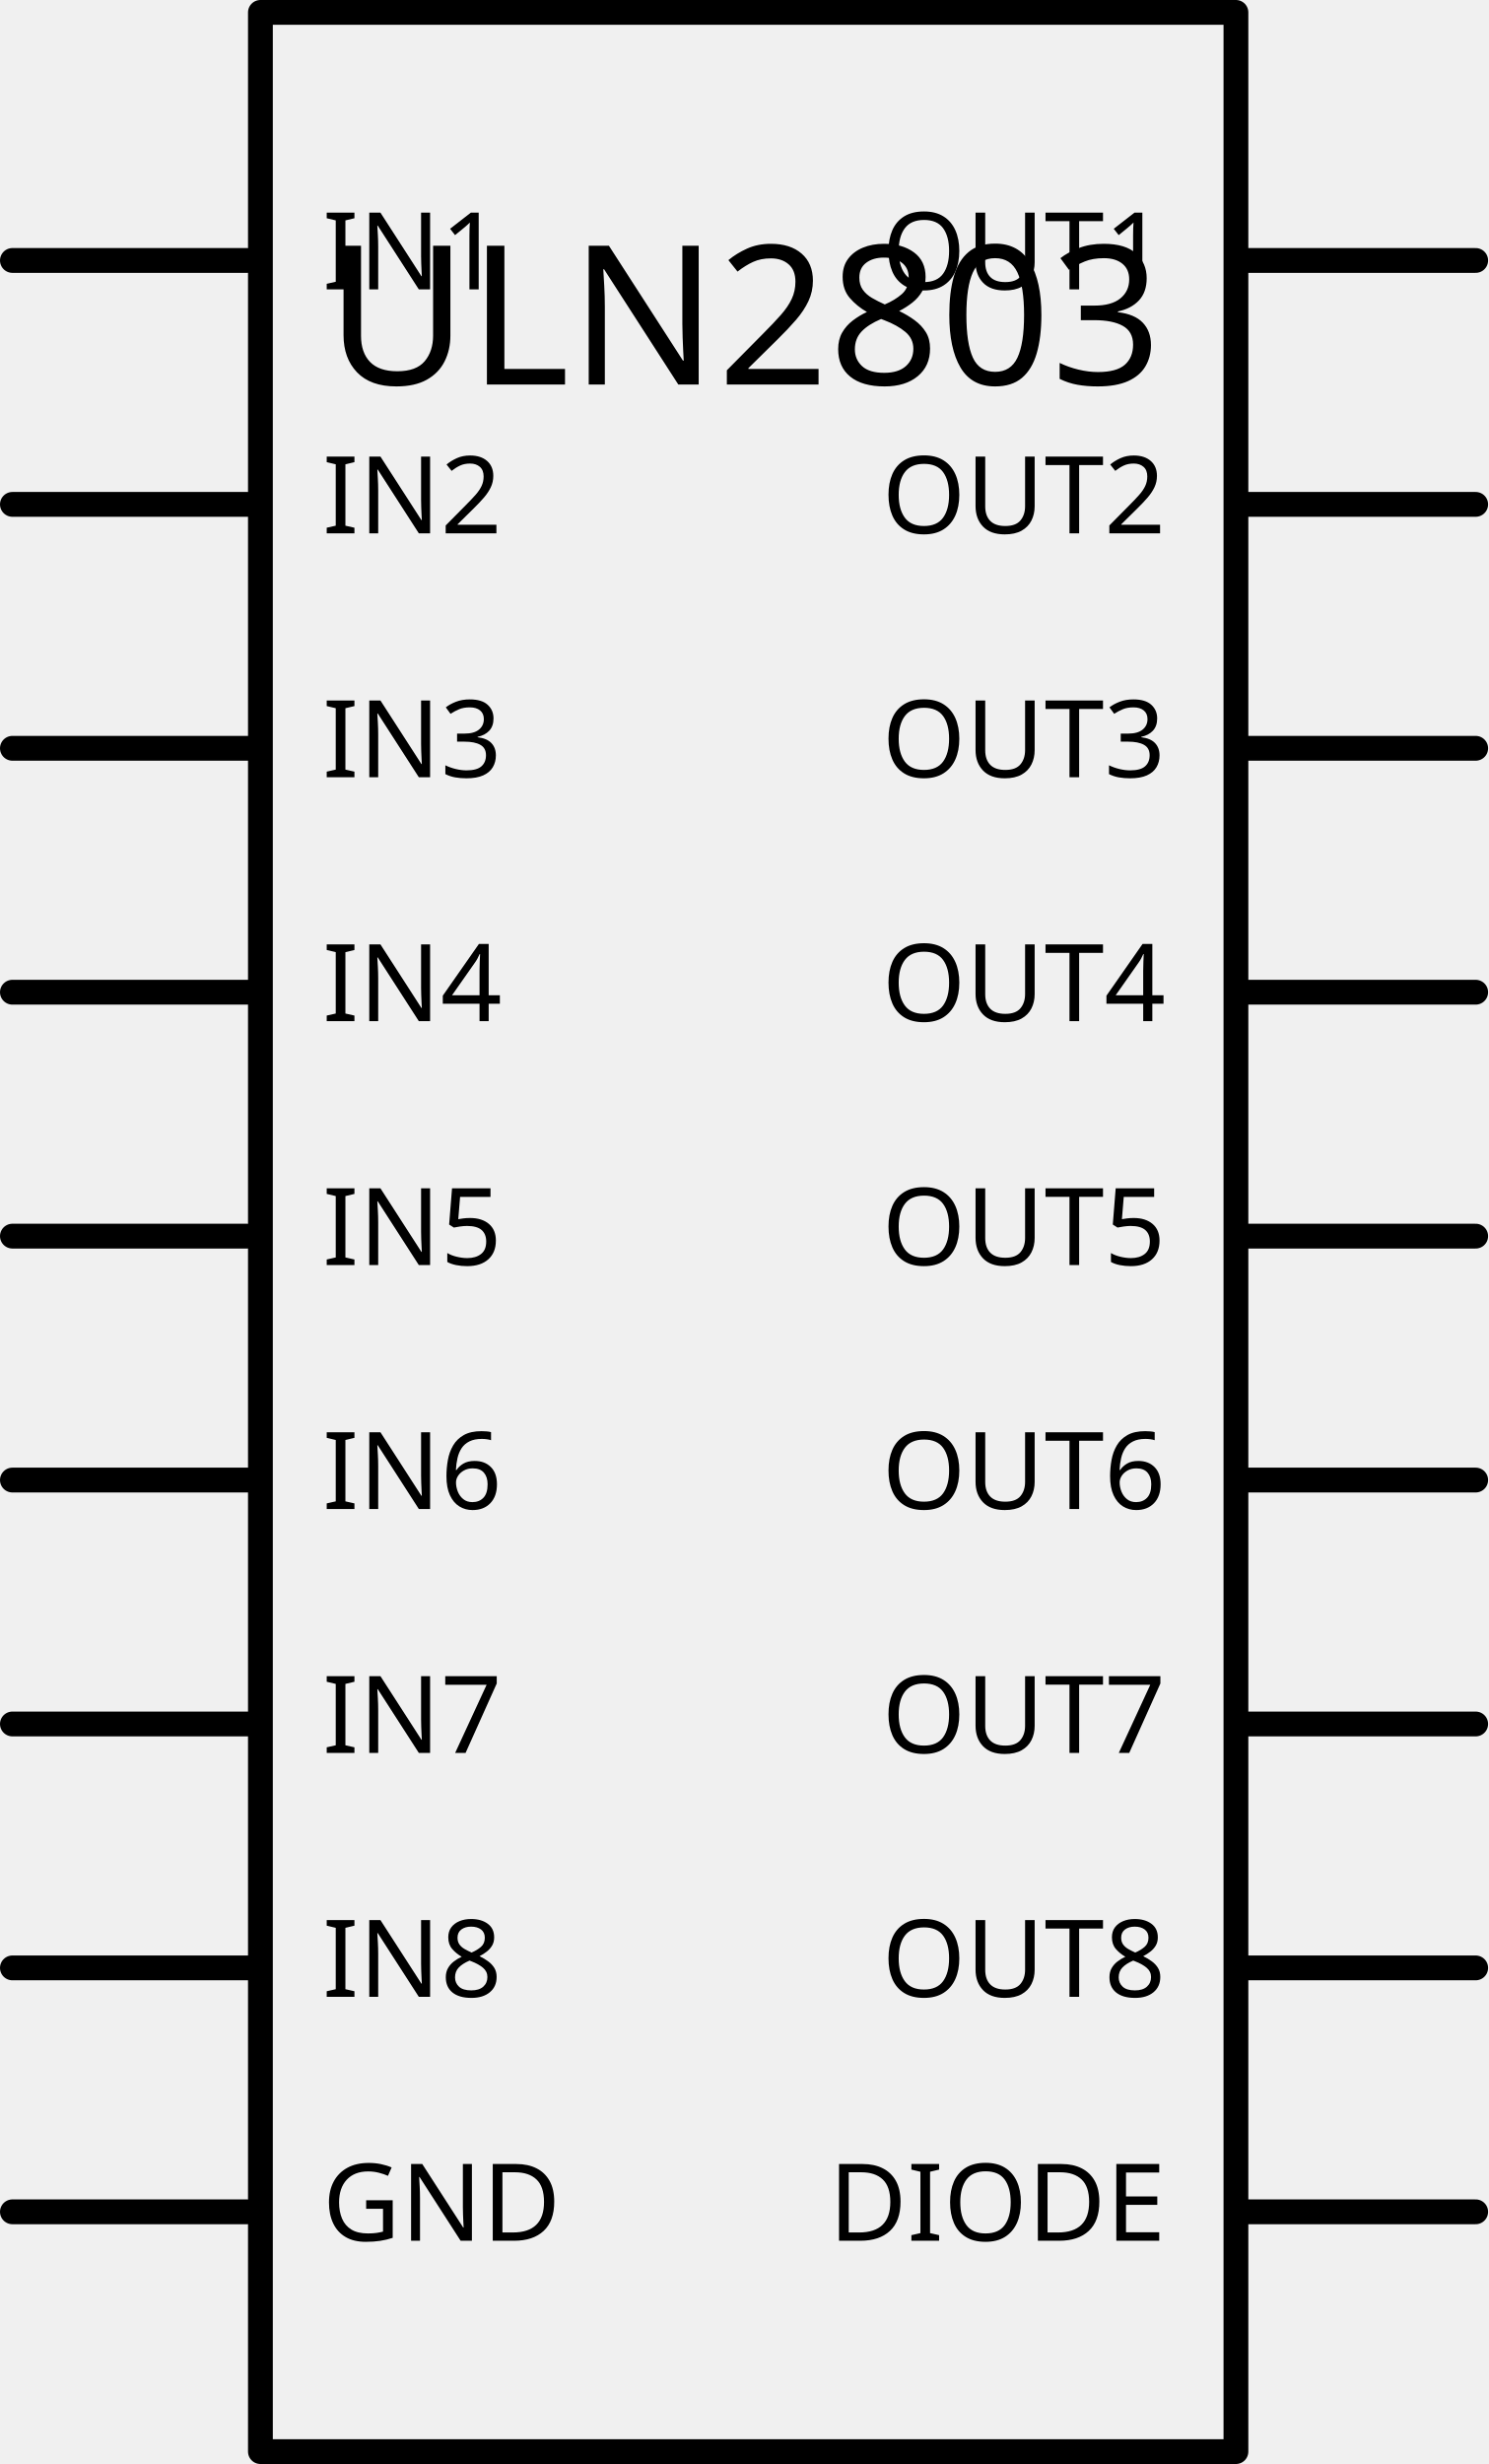
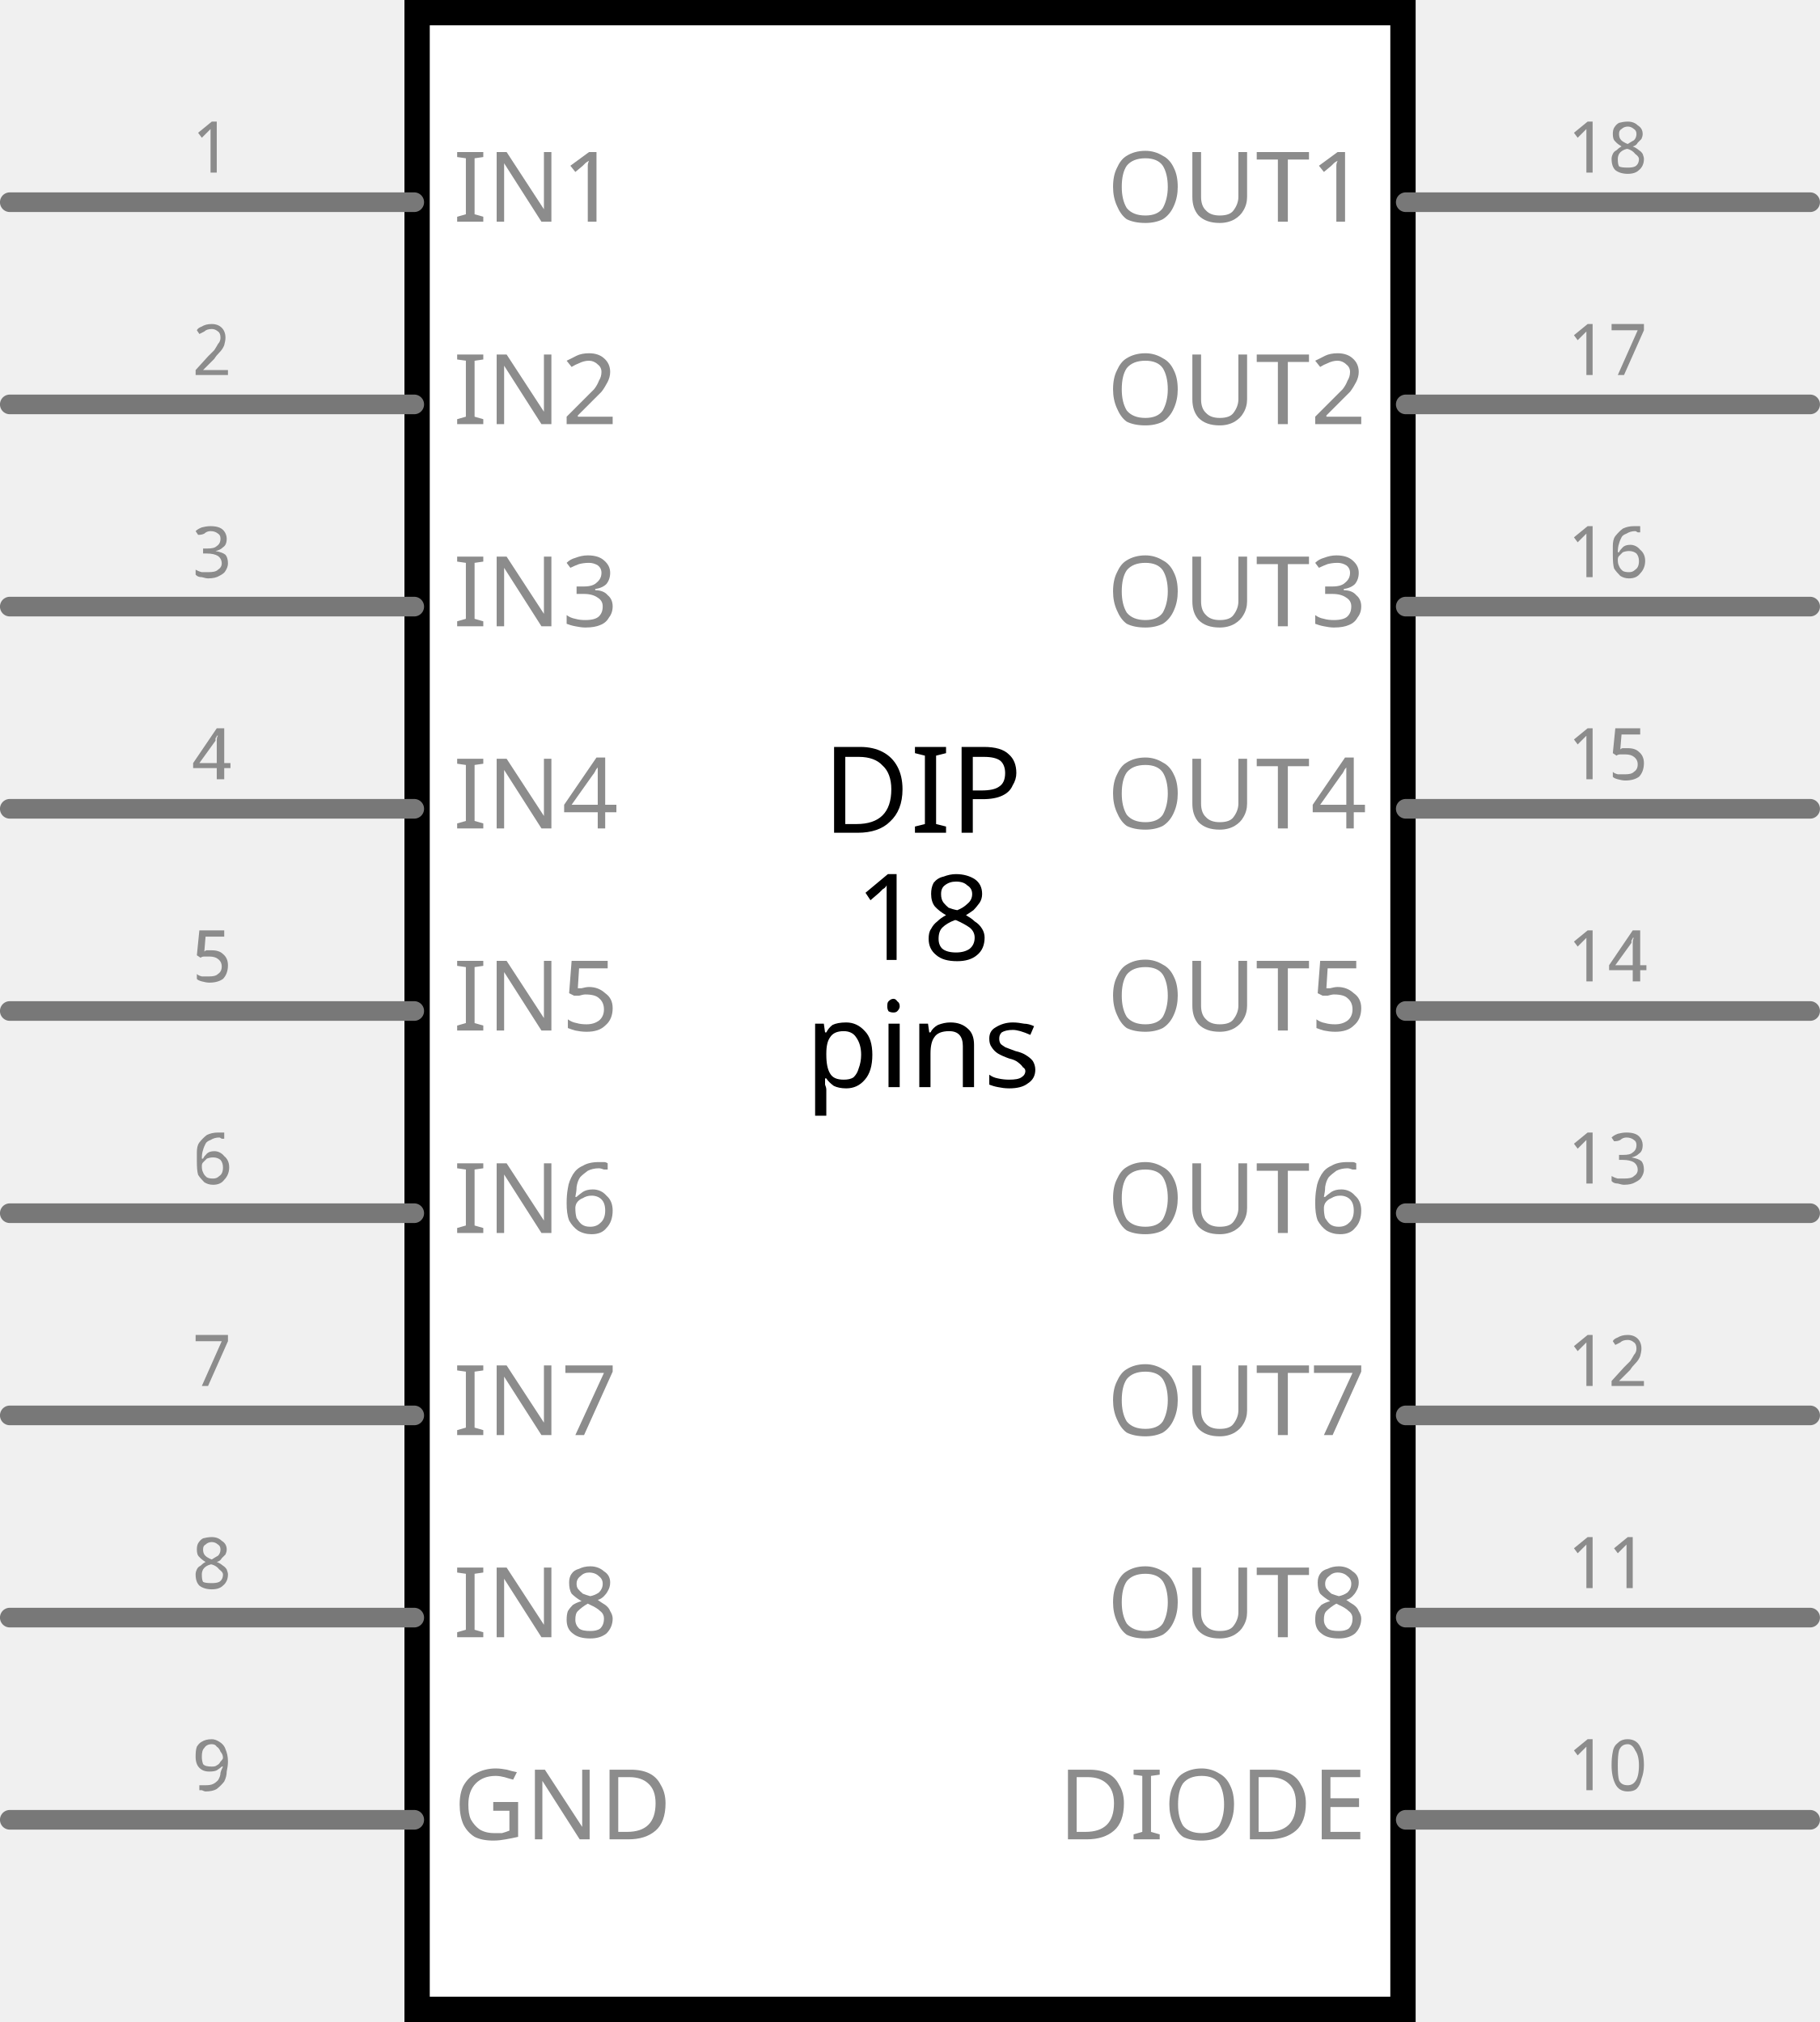
- <svg xmlns="http://www.w3.org/2000/svg" width="1.8in" x="0in" version="1.2" y="0in" height="2.98in" viewBox="0 0 1800 2980" baseProfile="tiny">
+ <svg xmlns="http://www.w3.org/2000/svg" version="1.2" baseProfile="tiny" x="0in" y="0in" width="0.9in" height="1in" viewBox="0 0 22.86 25.4">
  <g id="schematic">
-     <rect width="1180" x="315" y="15" fill="none" height="2950" stroke="#000000" stroke-linejoin="round" stroke-linecap="round" stroke-width="30" />
-     <text x="900" y="465" font-family="DroidSans" fill="#000000" text-anchor="middle" stroke="none" id="label" font-size="235">ULN2803</text>
-     <line fill="none" stroke="#000000" stroke-linejoin="round" stroke-linecap="round" y1="315" stroke-width="30" x1="15" y2="315" x2="300" />
-     <rect width="300" x="0" y="300" fill="none" height="30" stroke="none" id="connector0pin" stroke-width="0" />
-     <rect width="30" x="0" y="300" fill="none" height="30" stroke="none" id="connector0terminal" stroke-width="0" />
-     <text x="390" y="350" font-family="DroidSans" fill="#000000" text-anchor="start" stroke="none" id="label0" font-size="130">IN1</text>
-     <line fill="none" stroke="#000000" stroke-linejoin="round" stroke-linecap="round" y1="315" stroke-width="30" x1="1500" y2="315" x2="1785" />
-     <rect width="300" x="1500" y="300" fill="none" height="30" stroke="none" id="connector17pin" stroke-width="0" />
-     <rect width="30" x="1770" y="300" fill="none" height="30" stroke="none" id="connector17terminal" stroke-width="0" />
-     <text x="1410" y="350" font-family="DroidSans" fill="#000000" text-anchor="end" stroke="none" id="label17" font-size="130">OUT1</text>
-     <line fill="none" stroke="#000000" stroke-linejoin="round" stroke-linecap="round" y1="610" stroke-width="30" x1="15" y2="610" x2="300" />
-     <rect width="300" x="0" y="595" fill="none" height="30" stroke="none" id="connector1pin" stroke-width="0" />
-     <rect width="30" x="0" y="595" fill="none" height="30" stroke="none" id="connector1terminal" stroke-width="0" />
-     <text x="390" y="645" font-family="DroidSans" fill="#000000" text-anchor="start" stroke="none" id="label1" font-size="130">IN2</text>
-     <line fill="none" stroke="#000000" stroke-linejoin="round" stroke-linecap="round" y1="610" stroke-width="30" x1="1500" y2="610" x2="1785" />
-     <rect width="300" x="1500" y="595" fill="none" height="30" stroke="none" id="connector16pin" stroke-width="0" />
-     <rect width="30" x="1770" y="595" fill="none" height="30" stroke="none" id="connector16terminal" stroke-width="0" />
-     <text x="1410" y="645" font-family="DroidSans" fill="#000000" text-anchor="end" stroke="none" id="label16" font-size="130">OUT2</text>
-     <line fill="none" stroke="#000000" stroke-linejoin="round" stroke-linecap="round" y1="905" stroke-width="30" x1="15" y2="905" x2="300" />
-     <rect width="300" x="0" y="890" fill="none" height="30" stroke="none" id="connector2pin" stroke-width="0" />
-     <rect width="30" x="0" y="890" fill="none" height="30" stroke="none" id="connector2terminal" stroke-width="0" />
-     <text x="390" y="940" font-family="DroidSans" fill="#000000" text-anchor="start" stroke="none" id="label2" font-size="130">IN3</text>
-     <line fill="none" stroke="#000000" stroke-linejoin="round" stroke-linecap="round" y1="905" stroke-width="30" x1="1500" y2="905" x2="1785" />
-     <rect width="300" x="1500" y="890" fill="none" height="30" stroke="none" id="connector15pin" stroke-width="0" />
-     <rect width="30" x="1770" y="890" fill="none" height="30" stroke="none" id="connector15terminal" stroke-width="0" />
-     <text x="1410" y="940" font-family="DroidSans" fill="#000000" text-anchor="end" stroke="none" id="label15" font-size="130">OUT3</text>
-     <line fill="none" stroke="#000000" stroke-linejoin="round" stroke-linecap="round" y1="1200" stroke-width="30" x1="15" y2="1200" x2="300" />
-     <rect width="300" x="0" y="1185" fill="none" height="30" stroke="none" id="connector3pin" stroke-width="0" />
-     <rect width="30" x="0" y="1185" fill="none" height="30" stroke="none" id="connector3terminal" stroke-width="0" />
-     <text x="390" y="1235" font-family="DroidSans" fill="#000000" text-anchor="start" stroke="none" id="label3" font-size="130">IN4</text>
-     <line fill="none" stroke="#000000" stroke-linejoin="round" stroke-linecap="round" y1="1200" stroke-width="30" x1="1500" y2="1200" x2="1785" />
-     <rect width="300" x="1500" y="1185" fill="none" height="30" stroke="none" id="connector14pin" stroke-width="0" />
-     <rect width="30" x="1770" y="1185" fill="none" height="30" stroke="none" id="connector14terminal" stroke-width="0" />
-     <text x="1410" y="1235" font-family="DroidSans" fill="#000000" text-anchor="end" stroke="none" id="label14" font-size="130">OUT4</text>
-     <line fill="none" stroke="#000000" stroke-linejoin="round" stroke-linecap="round" y1="1495" stroke-width="30" x1="15" y2="1495" x2="300" />
-     <rect width="300" x="0" y="1480" fill="none" height="30" stroke="none" id="connector4pin" stroke-width="0" />
-     <rect width="30" x="0" y="1480" fill="none" height="30" stroke="none" id="connector4terminal" stroke-width="0" />
-     <text x="390" y="1530" font-family="DroidSans" fill="#000000" text-anchor="start" stroke="none" id="label4" font-size="130">IN5</text>
-     <line fill="none" stroke="#000000" stroke-linejoin="round" stroke-linecap="round" y1="1495" stroke-width="30" x1="1500" y2="1495" x2="1785" />
-     <rect width="300" x="1500" y="1480" fill="none" height="30" stroke="none" id="connector13pin" stroke-width="0" />
-     <rect width="30" x="1770" y="1480" fill="none" height="30" stroke="none" id="connector13terminal" stroke-width="0" />
-     <text x="1410" y="1530" font-family="DroidSans" fill="#000000" text-anchor="end" stroke="none" id="label13" font-size="130">OUT5</text>
-     <line fill="none" stroke="#000000" stroke-linejoin="round" stroke-linecap="round" y1="1790" stroke-width="30" x1="15" y2="1790" x2="300" />
-     <rect width="300" x="0" y="1775" fill="none" height="30" stroke="none" id="connector5pin" stroke-width="0" />
-     <rect width="30" x="0" y="1775" fill="none" height="30" stroke="none" id="connector5terminal" stroke-width="0" />
-     <text x="390" y="1825" font-family="DroidSans" fill="#000000" text-anchor="start" stroke="none" id="label5" font-size="130">IN6</text>
-     <line fill="none" stroke="#000000" stroke-linejoin="round" stroke-linecap="round" y1="1790" stroke-width="30" x1="1500" y2="1790" x2="1785" />
-     <rect width="300" x="1500" y="1775" fill="none" height="30" stroke="none" id="connector12pin" stroke-width="0" />
-     <rect width="30" x="1770" y="1775" fill="none" height="30" stroke="none" id="connector12terminal" stroke-width="0" />
-     <text x="1410" y="1825" font-family="DroidSans" fill="#000000" text-anchor="end" stroke="none" id="label12" font-size="130">OUT6</text>
-     <line fill="none" stroke="#000000" stroke-linejoin="round" stroke-linecap="round" y1="2085" stroke-width="30" x1="15" y2="2085" x2="300" />
-     <rect width="300" x="0" y="2070" fill="none" height="30" stroke="none" id="connector6pin" stroke-width="0" />
-     <rect width="30" x="0" y="2070" fill="none" height="30" stroke="none" id="connector6terminal" stroke-width="0" />
-     <text x="390" y="2120" font-family="DroidSans" fill="#000000" text-anchor="start" stroke="none" id="label6" font-size="130">IN7</text>
-     <line fill="none" stroke="#000000" stroke-linejoin="round" stroke-linecap="round" y1="2085" stroke-width="30" x1="1500" y2="2085" x2="1785" />
-     <rect width="300" x="1500" y="2070" fill="none" height="30" stroke="none" id="connector11pin" stroke-width="0" />
-     <rect width="30" x="1770" y="2070" fill="none" height="30" stroke="none" id="connector11terminal" stroke-width="0" />
-     <text x="1410" y="2120" font-family="DroidSans" fill="#000000" text-anchor="end" stroke="none" id="label11" font-size="130">OUT7</text>
-     <line fill="none" stroke="#000000" stroke-linejoin="round" stroke-linecap="round" y1="2380" stroke-width="30" x1="15" y2="2380" x2="300" />
-     <rect width="300" x="0" y="2365" fill="none" height="30" stroke="none" id="connector7pin" stroke-width="0" />
-     <rect width="30" x="0" y="2365" fill="none" height="30" stroke="none" id="connector7terminal" stroke-width="0" />
-     <text x="390" y="2415" font-family="DroidSans" fill="#000000" text-anchor="start" stroke="none" id="label7" font-size="130">IN8</text>
-     <line fill="none" stroke="#000000" stroke-linejoin="round" stroke-linecap="round" y1="2380" stroke-width="30" x1="1500" y2="2380" x2="1785" />
-     <rect width="300" x="1500" y="2365" fill="none" height="30" stroke="none" id="connector10pin" stroke-width="0" />
-     <rect width="30" x="1770" y="2365" fill="none" height="30" stroke="none" id="connector10terminal" stroke-width="0" />
-     <text x="1410" y="2415" font-family="DroidSans" fill="#000000" text-anchor="end" stroke="none" id="label10" font-size="130">OUT8</text>
-     <line fill="none" stroke="#000000" stroke-linejoin="round" stroke-linecap="round" y1="2675" stroke-width="30" x1="15" y2="2675" x2="300" />
-     <rect width="300" x="0" y="2660" fill="none" height="30" stroke="none" id="connector8pin" stroke-width="0" />
-     <rect width="30" x="0" y="2660" fill="none" height="30" stroke="none" id="connector8terminal" stroke-width="0" />
-     <text x="390" y="2710" font-family="DroidSans" fill="#000000" text-anchor="start" stroke="none" id="label8" font-size="130">GND</text>
-     <line fill="none" stroke="#000000" stroke-linejoin="round" stroke-linecap="round" y1="2675" stroke-width="30" x1="1500" y2="2675" x2="1785" />
-     <rect width="300" x="1500" y="2660" fill="none" height="30" stroke="none" id="connector9pin" stroke-width="0" />
-     <rect width="30" x="1770" y="2660" fill="none" height="30" stroke="none" id="connector9terminal" stroke-width="0" />
-     <text x="1410" y="2710" font-family="DroidSans" fill="#000000" text-anchor="end" stroke="none" id="label9" font-size="130">DIODE</text>
+     <rect class="interior rect" x="5.239" y="0.159" width="12.383" height="25.082" fill="#FFFFFF" stroke="#000000" stroke-width="0.318" stroke-linecap="round" />
+     <line class="pin" x1="17.657" y1="2.54" x2="22.736" y2="2.54" fill="none" stroke="#787878" stroke-width="0.247" stroke-linecap="round" id="connector17pin" />
+     <text class="text" font-family="'Droid Sans'" stroke="none" stroke-width="0" fill="#8c8c8c" font-size="0.882" x="20.197" y="2.17" text-anchor="middle">18</text>
+     <text class="text" font-family="'Droid Sans'" stroke="none" stroke-width="0" fill="#8c8c8c" font-size="1.235" x="17.163" y="2.787" text-anchor="end">OUT1</text>
+     <rect class="terminal" x="22.736" y="2.417" width="0.247" height="0.247" fill="none" stroke="none" stroke-width="0" id="connector17terminal" />
+     <line class="pin" x1="17.657" y1="5.08" x2="22.736" y2="5.08" fill="none" stroke="#787878" stroke-width="0.247" stroke-linecap="round" id="connector16pin" />
+     <text class="text" font-family="'Droid Sans'" stroke="none" stroke-width="0" fill="#8c8c8c" font-size="0.882" x="20.197" y="4.71" text-anchor="middle">17</text>
+     <text class="text" font-family="'Droid Sans'" stroke="none" stroke-width="0" fill="#8c8c8c" font-size="1.235" x="17.163" y="5.327" text-anchor="end">OUT2</text>
+     <rect class="terminal" x="22.736" y="4.957" width="0.247" height="0.247" fill="none" stroke="none" stroke-width="0" id="connector16terminal" />
+     <line class="pin" x1="17.657" y1="7.62" x2="22.736" y2="7.62" fill="none" stroke="#787878" stroke-width="0.247" stroke-linecap="round" id="connector15pin" />
+     <text class="text" font-family="'Droid Sans'" stroke="none" stroke-width="0" fill="#8c8c8c" font-size="0.882" x="20.197" y="7.25" text-anchor="middle">16</text>
+     <text class="text" font-family="'Droid Sans'" stroke="none" stroke-width="0" fill="#8c8c8c" font-size="1.235" x="17.163" y="7.867" text-anchor="end">OUT3</text>
+     <rect class="terminal" x="22.736" y="7.497" width="0.247" height="0.247" fill="none" stroke="none" stroke-width="0" id="connector15terminal" />
+     <line class="pin" x1="17.657" y1="10.16" x2="22.736" y2="10.16" fill="none" stroke="#787878" stroke-width="0.247" stroke-linecap="round" id="connector14pin" />
+     <text class="text" font-family="'Droid Sans'" stroke="none" stroke-width="0" fill="#8c8c8c" font-size="0.882" x="20.197" y="9.79" text-anchor="middle">15</text>
+     <text class="text" font-family="'Droid Sans'" stroke="none" stroke-width="0" fill="#8c8c8c" font-size="1.235" x="17.163" y="10.407" text-anchor="end">OUT4</text>
+     <rect class="terminal" x="22.736" y="10.037" width="0.247" height="0.247" fill="none" stroke="none" stroke-width="0" id="connector14terminal" />
+     <line class="pin" x1="17.657" y1="12.7" x2="22.736" y2="12.7" fill="none" stroke="#787878" stroke-width="0.247" stroke-linecap="round" id="connector13pin" />
+     <text class="text" font-family="'Droid Sans'" stroke="none" stroke-width="0" fill="#8c8c8c" font-size="0.882" x="20.197" y="12.33" text-anchor="middle">14</text>
+     <text class="text" font-family="'Droid Sans'" stroke="none" stroke-width="0" fill="#8c8c8c" font-size="1.235" x="17.163" y="12.947" text-anchor="end">OUT5</text>
+     <rect class="terminal" x="22.736" y="12.576" width="0.247" height="0.247" fill="none" stroke="none" stroke-width="0" id="connector13terminal" />
+     <line class="pin" x1="17.657" y1="15.24" x2="22.736" y2="15.24" fill="none" stroke="#787878" stroke-width="0.247" stroke-linecap="round" id="connector12pin" />
+     <text class="text" font-family="'Droid Sans'" stroke="none" stroke-width="0" fill="#8c8c8c" font-size="0.882" x="20.197" y="14.87" text-anchor="middle">13</text>
+     <text class="text" font-family="'Droid Sans'" stroke="none" stroke-width="0" fill="#8c8c8c" font-size="1.235" x="17.163" y="15.487" text-anchor="end">OUT6</text>
+     <rect class="terminal" x="22.736" y="15.117" width="0.247" height="0.247" fill="none" stroke="none" stroke-width="0" id="connector12terminal" />
+     <line class="pin" x1="17.657" y1="17.78" x2="22.736" y2="17.78" fill="none" stroke="#787878" stroke-width="0.247" stroke-linecap="round" id="connector11pin" />
+     <text class="text" font-family="'Droid Sans'" stroke="none" stroke-width="0" fill="#8c8c8c" font-size="0.882" x="20.197" y="17.41" text-anchor="middle">12</text>
+     <text class="text" font-family="'Droid Sans'" stroke="none" stroke-width="0" fill="#8c8c8c" font-size="1.235" x="17.163" y="18.027" text-anchor="end">OUT7</text>
+     <rect class="terminal" x="22.736" y="17.657" width="0.247" height="0.247" fill="none" stroke="none" stroke-width="0" id="connector11terminal" />
+     <line class="pin" x1="17.657" y1="20.32" x2="22.736" y2="20.32" fill="none" stroke="#787878" stroke-width="0.247" stroke-linecap="round" id="connector10pin" />
+     <text class="text" font-family="'Droid Sans'" stroke="none" stroke-width="0" fill="#8c8c8c" font-size="0.882" x="20.197" y="19.95" text-anchor="middle">11</text>
+     <text class="text" font-family="'Droid Sans'" stroke="none" stroke-width="0" fill="#8c8c8c" font-size="1.235" x="17.163" y="20.567" text-anchor="end">OUT8</text>
+     <rect class="terminal" x="22.736" y="20.197" width="0.247" height="0.247" fill="none" stroke="none" stroke-width="0" id="connector10terminal" />
+     <line class="pin" x1="17.657" y1="22.86" x2="22.736" y2="22.86" fill="none" stroke="#787878" stroke-width="0.247" stroke-linecap="round" id="connector9pin" />
+     <text class="text" font-family="'Droid Sans'" stroke="none" stroke-width="0" fill="#8c8c8c" font-size="0.882" x="20.197" y="22.49" text-anchor="middle">10</text>
+     <text class="text" font-family="'Droid Sans'" stroke="none" stroke-width="0" fill="#8c8c8c" font-size="1.235" x="17.163" y="23.107" text-anchor="end">DIODE</text>
+     <rect class="terminal" x="22.736" y="22.736" width="0.247" height="0.247" fill="none" stroke="none" stroke-width="0" id="connector9terminal" />
+     <line class="pin" x1="0.123" y1="2.54" x2="5.203" y2="2.54" fill="none" stroke="#787878" stroke-width="0.247" stroke-linecap="round" id="connector0pin" />
+     <text class="text" font-family="'Droid Sans'" stroke="none" stroke-width="0" fill="#8c8c8c" font-size="0.882" x="2.663" y="2.17" text-anchor="middle">1</text>
+     <text class="text" font-family="'Droid Sans'" stroke="none" stroke-width="0" fill="#8c8c8c" font-size="1.235" x="5.697" y="2.787" text-anchor="start">IN1</text>
+     <rect class="terminal" x="-0.123" y="2.417" width="0.247" height="0.247" fill="none" stroke="none" stroke-width="0" id="connector0terminal" />
+     <line class="pin" x1="0.123" y1="5.08" x2="5.203" y2="5.08" fill="none" stroke="#787878" stroke-width="0.247" stroke-linecap="round" id="connector1pin" />
+     <text class="text" font-family="'Droid Sans'" stroke="none" stroke-width="0" fill="#8c8c8c" font-size="0.882" x="2.663" y="4.71" text-anchor="middle">2</text>
+     <text class="text" font-family="'Droid Sans'" stroke="none" stroke-width="0" fill="#8c8c8c" font-size="1.235" x="5.697" y="5.327" text-anchor="start">IN2</text>
+     <rect class="terminal" x="-0.123" y="4.957" width="0.247" height="0.247" fill="none" stroke="none" stroke-width="0" id="connector1terminal" />
+     <line class="pin" x1="0.123" y1="7.62" x2="5.203" y2="7.62" fill="none" stroke="#787878" stroke-width="0.247" stroke-linecap="round" id="connector2pin" />
+     <text class="text" font-family="'Droid Sans'" stroke="none" stroke-width="0" fill="#8c8c8c" font-size="0.882" x="2.663" y="7.25" text-anchor="middle">3</text>
+     <text class="text" font-family="'Droid Sans'" stroke="none" stroke-width="0" fill="#8c8c8c" font-size="1.235" x="5.697" y="7.867" text-anchor="start">IN3</text>
+     <rect class="terminal" x="-0.123" y="7.497" width="0.247" height="0.247" fill="none" stroke="none" stroke-width="0" id="connector2terminal" />
+     <line class="pin" x1="0.123" y1="10.16" x2="5.203" y2="10.16" fill="none" stroke="#787878" stroke-width="0.247" stroke-linecap="round" id="connector3pin" />
+     <text class="text" font-family="'Droid Sans'" stroke="none" stroke-width="0" fill="#8c8c8c" font-size="0.882" x="2.663" y="9.79" text-anchor="middle">4</text>
+     <text class="text" font-family="'Droid Sans'" stroke="none" stroke-width="0" fill="#8c8c8c" font-size="1.235" x="5.697" y="10.407" text-anchor="start">IN4</text>
+     <rect class="terminal" x="-0.123" y="10.037" width="0.247" height="0.247" fill="none" stroke="none" stroke-width="0" id="connector3terminal" />
+     <line class="pin" x1="0.123" y1="12.7" x2="5.203" y2="12.7" fill="none" stroke="#787878" stroke-width="0.247" stroke-linecap="round" id="connector4pin" />
+     <text class="text" font-family="'Droid Sans'" stroke="none" stroke-width="0" fill="#8c8c8c" font-size="0.882" x="2.663" y="12.33" text-anchor="middle">5</text>
+     <text class="text" font-family="'Droid Sans'" stroke="none" stroke-width="0" fill="#8c8c8c" font-size="1.235" x="5.697" y="12.947" text-anchor="start">IN5</text>
+     <rect class="terminal" x="-0.123" y="12.576" width="0.247" height="0.247" fill="none" stroke="none" stroke-width="0" id="connector4terminal" />
+     <line class="pin" x1="0.123" y1="15.24" x2="5.203" y2="15.24" fill="none" stroke="#787878" stroke-width="0.247" stroke-linecap="round" id="connector5pin" />
+     <text class="text" font-family="'Droid Sans'" stroke="none" stroke-width="0" fill="#8c8c8c" font-size="0.882" x="2.663" y="14.87" text-anchor="middle">6</text>
+     <text class="text" font-family="'Droid Sans'" stroke="none" stroke-width="0" fill="#8c8c8c" font-size="1.235" x="5.697" y="15.487" text-anchor="start">IN6</text>
+     <rect class="terminal" x="-0.123" y="15.117" width="0.247" height="0.247" fill="none" stroke="none" stroke-width="0" id="connector5terminal" />
+     <line class="pin" x1="0.123" y1="17.78" x2="5.203" y2="17.78" fill="none" stroke="#787878" stroke-width="0.247" stroke-linecap="round" id="connector6pin" />
+     <text class="text" font-family="'Droid Sans'" stroke="none" stroke-width="0" fill="#8c8c8c" font-size="0.882" x="2.663" y="17.41" text-anchor="middle">7</text>
+     <text class="text" font-family="'Droid Sans'" stroke="none" stroke-width="0" fill="#8c8c8c" font-size="1.235" x="5.697" y="18.027" text-anchor="start">IN7</text>
+     <rect class="terminal" x="-0.123" y="17.657" width="0.247" height="0.247" fill="none" stroke="none" stroke-width="0" id="connector6terminal" />
+     <line class="pin" x1="0.123" y1="20.32" x2="5.203" y2="20.32" fill="none" stroke="#787878" stroke-width="0.247" stroke-linecap="round" id="connector7pin" />
+     <text class="text" font-family="'Droid Sans'" stroke="none" stroke-width="0" fill="#8c8c8c" font-size="0.882" x="2.663" y="19.95" text-anchor="middle">8</text>
+     <text class="text" font-family="'Droid Sans'" stroke="none" stroke-width="0" fill="#8c8c8c" font-size="1.235" x="5.697" y="20.567" text-anchor="start">IN8</text>
+     <rect class="terminal" x="-0.123" y="20.197" width="0.247" height="0.247" fill="none" stroke="none" stroke-width="0" id="connector7terminal" />
+     <line class="pin" x1="0.123" y1="22.86" x2="5.203" y2="22.86" fill="none" stroke="#787878" stroke-width="0.247" stroke-linecap="round" id="connector8pin" />
+     <text class="text" font-family="'Droid Sans'" stroke="none" stroke-width="0" fill="#8c8c8c" font-size="0.882" x="2.663" y="22.49" text-anchor="middle">9</text>
+     <text class="text" font-family="'Droid Sans'" stroke="none" stroke-width="0" fill="#8c8c8c" font-size="1.235" x="5.697" y="23.107" text-anchor="start">GND</text>
+     <rect class="terminal" x="-0.123" y="22.736" width="0.247" height="0.247" fill="none" stroke="none" stroke-width="0" id="connector8terminal" />
+     <text class="text" id="label" font-family="'Droid Sans'" stroke="none" stroke-width="0" fill="#000000" font-size="1.499" x="11.589" y="10.46" text-anchor="middle">DIP</text>
+     <text class="text" id="label" font-family="'Droid Sans'" stroke="none" stroke-width="0" fill="#000000" font-size="1.499" x="11.589" y="12.059" text-anchor="middle">18</text>
+     <text class="text" id="label" font-family="'Droid Sans'" stroke="none" stroke-width="0" fill="#000000" font-size="1.499" x="11.589" y="13.658" text-anchor="middle">pins</text>
  </g>
</svg>
